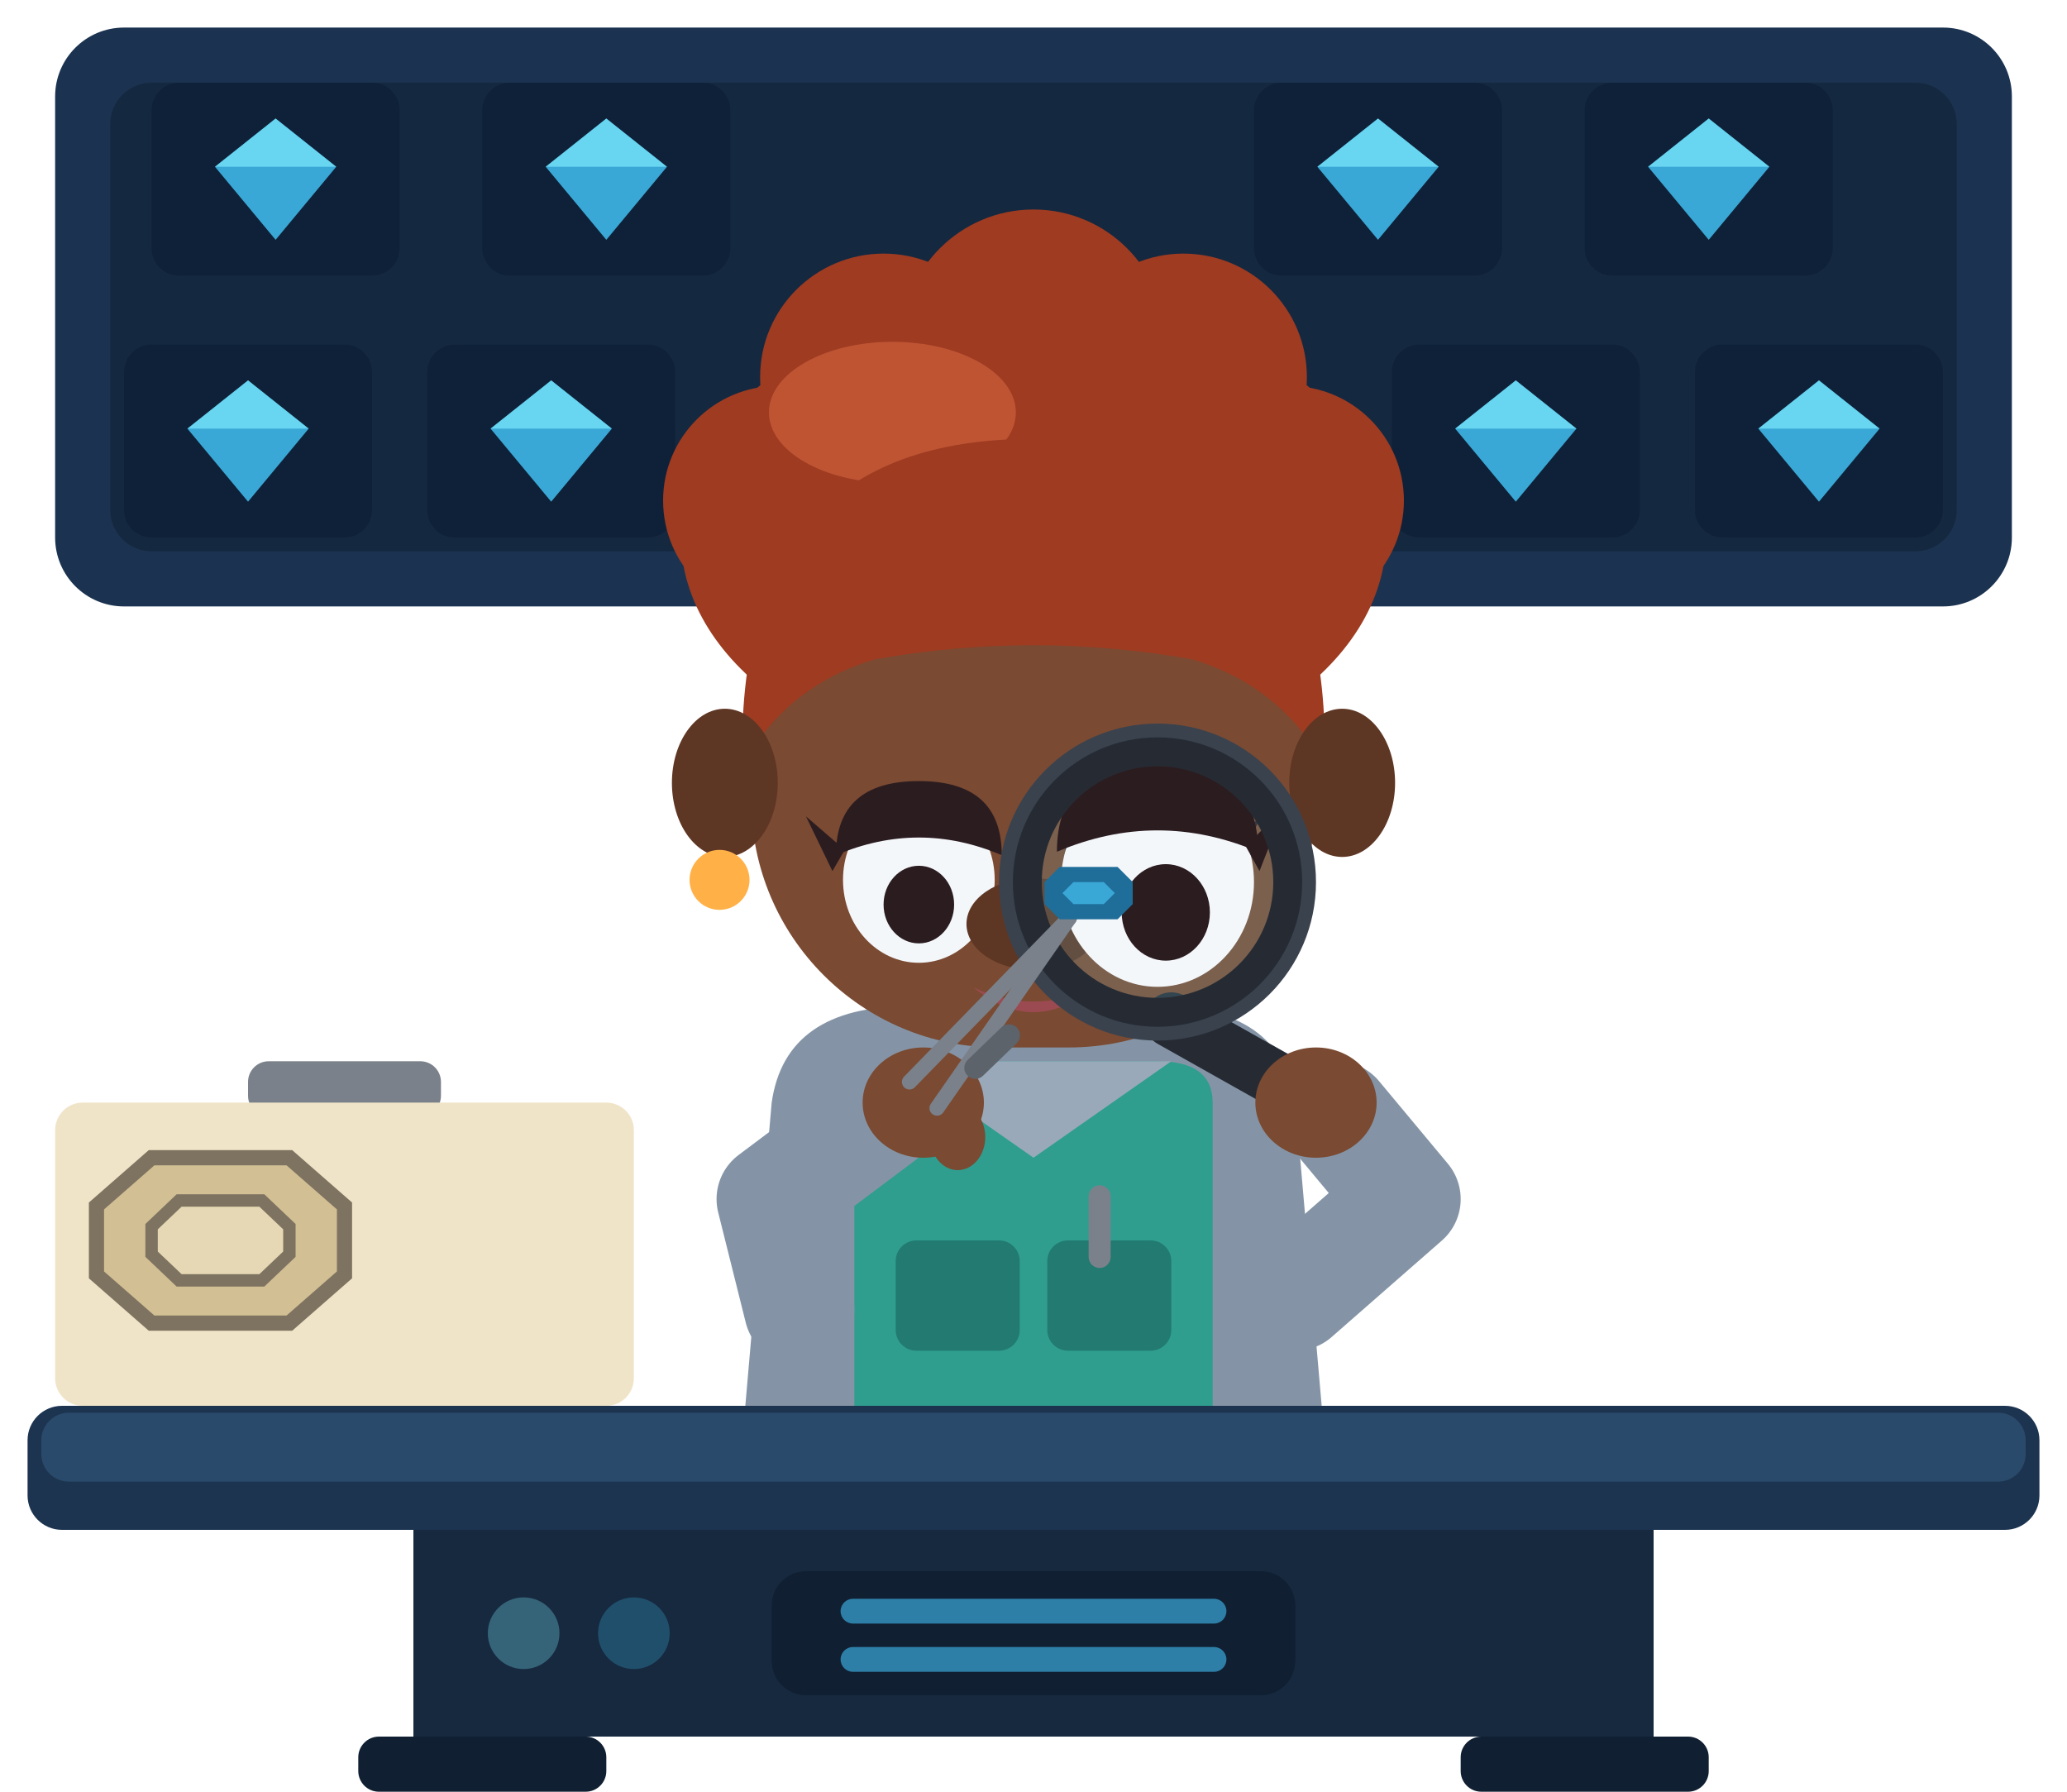
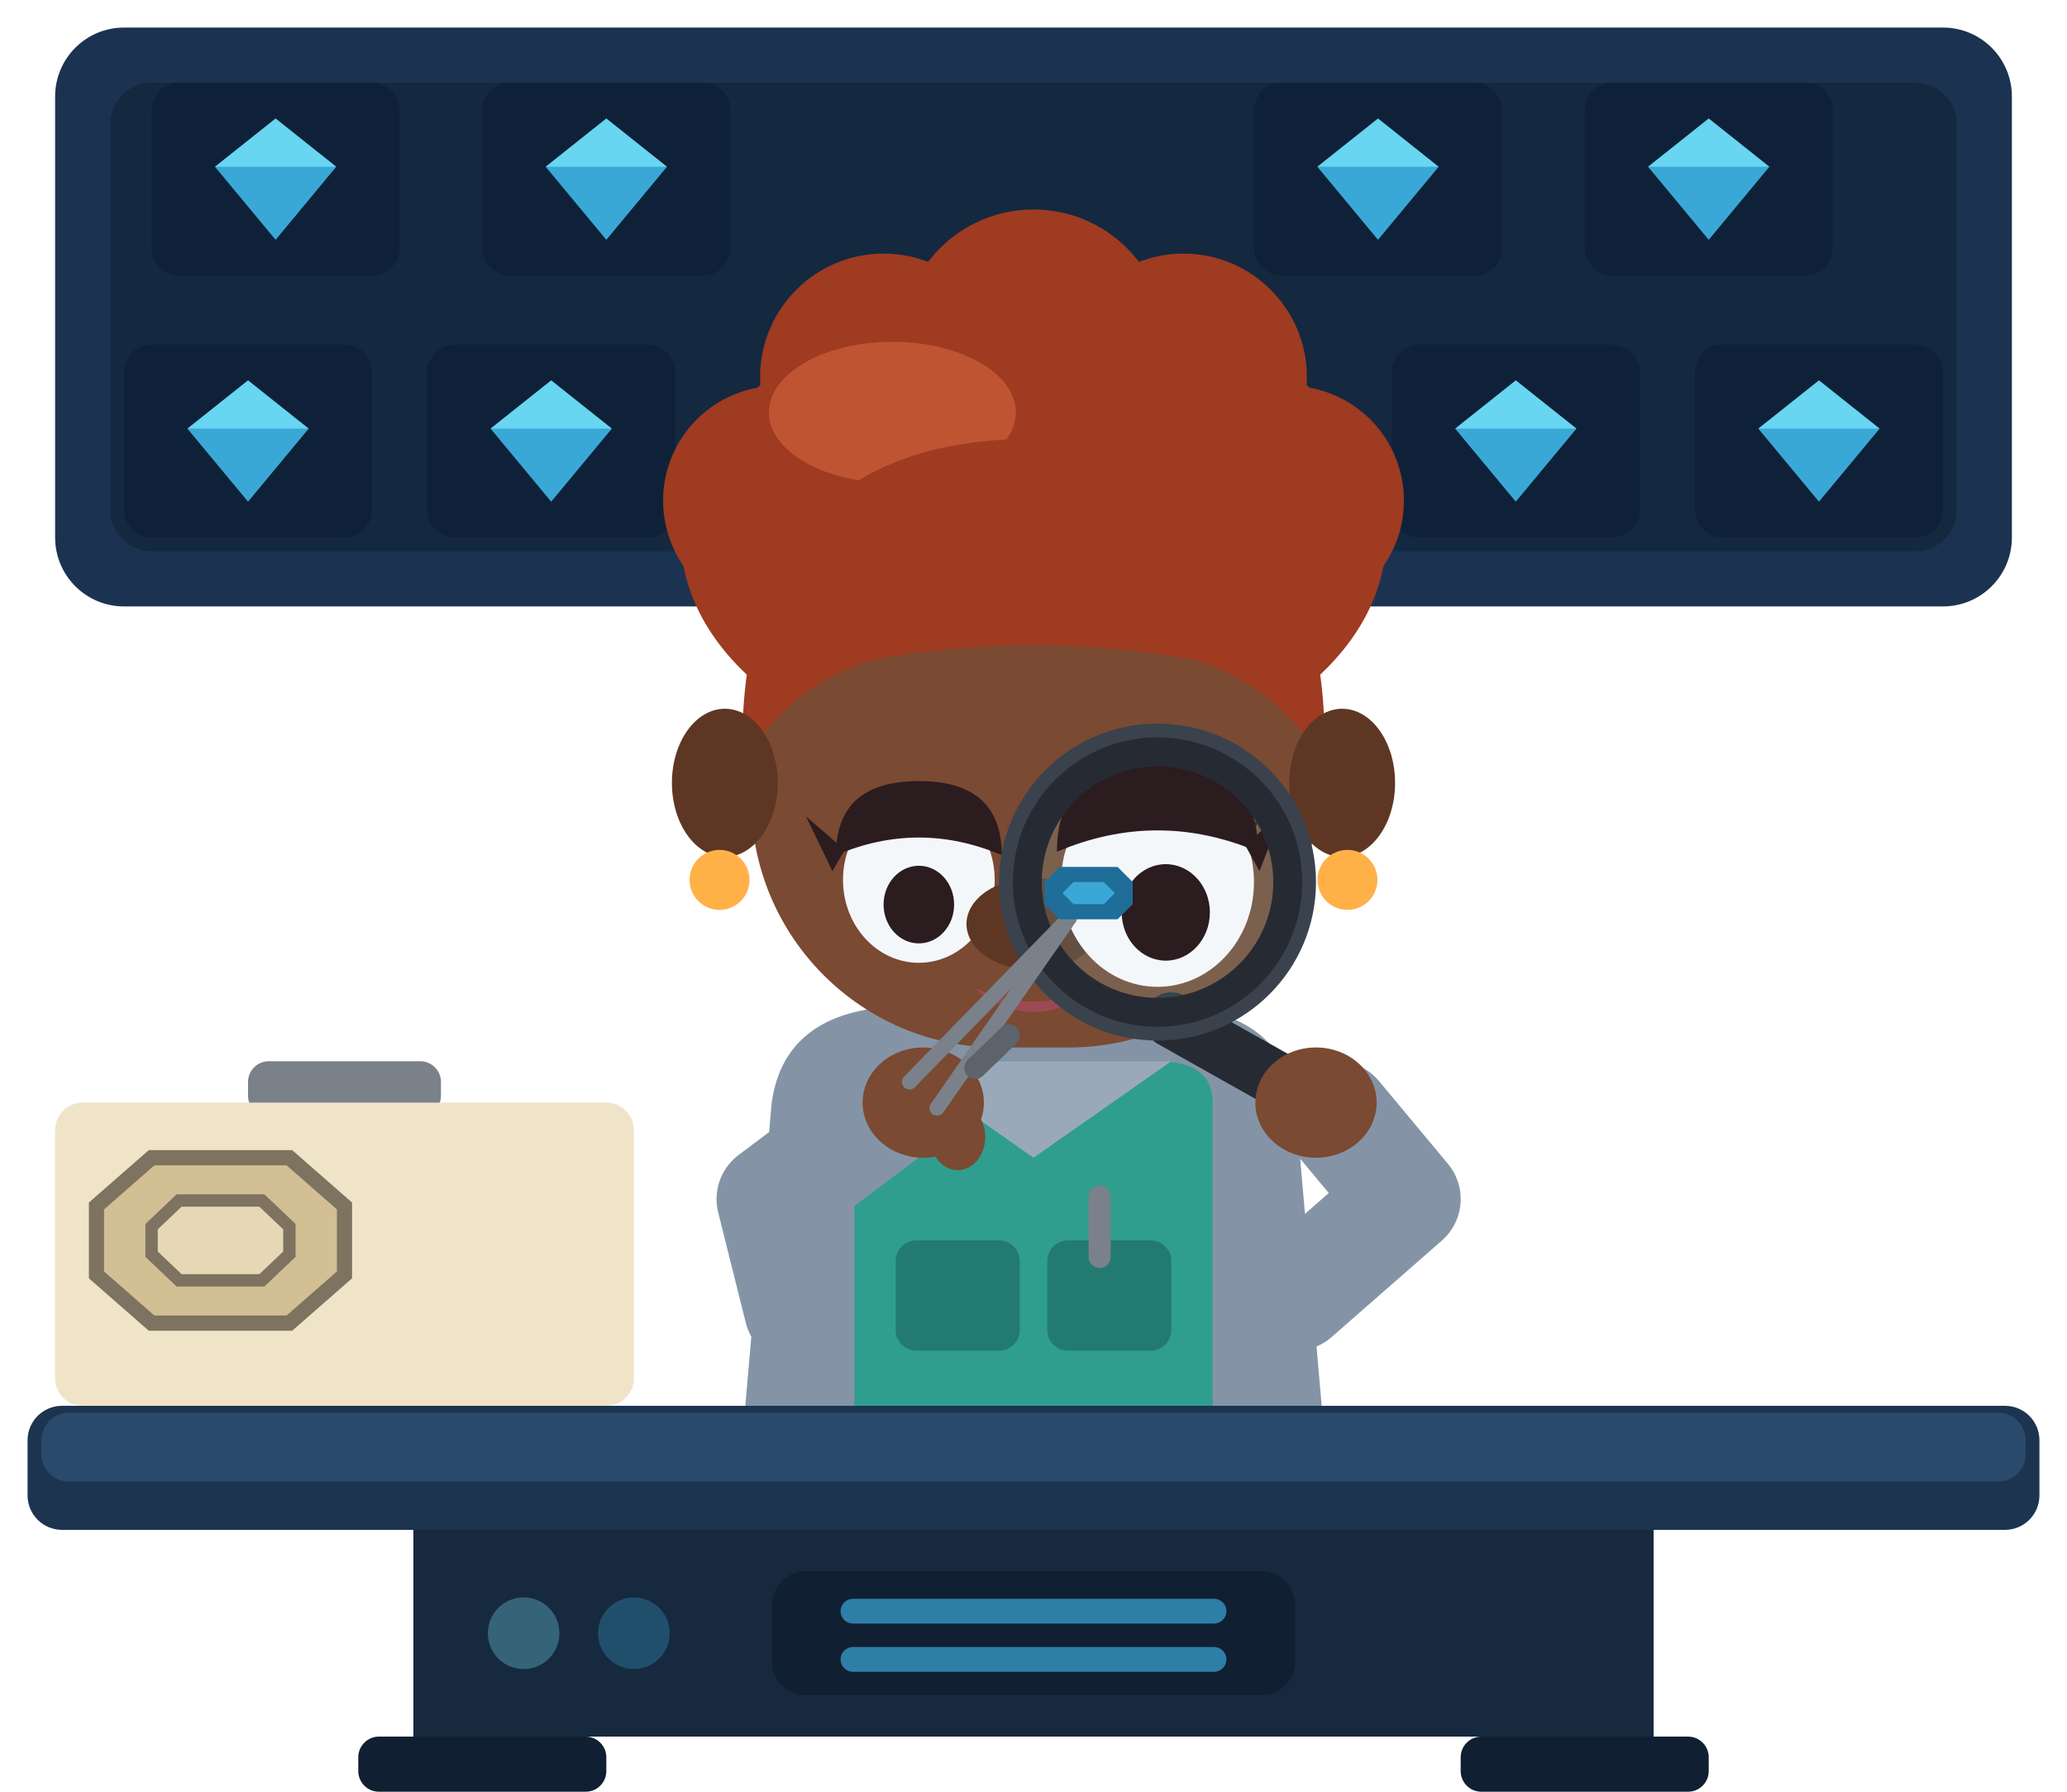
<svg xmlns="http://www.w3.org/2000/svg" viewBox="0 0 150 130">
  <style>
    /* Pivots. The loupe turns at the wrist end of its handle, the pen at
       the grip, an eye at its centre. */
    .qua-tweez { transform-box: fill-box; transform-origin: 4% 92%; }
    .qua-eye   { transform-box: fill-box; transform-origin: 50% 50%; }

    /* Resting look — what the machine shows before a run starts. */
    .qua-ref,
    .qua-match,
    .qua-row,
    .qua-plot,
    .qua-glint,
    .qua-tick,
    .qua-glow  { opacity: 0; }
    .qua-lamp  { opacity: 0.3; }
    .qua-glass { opacity: 0.14; }

    /* At the bench: she breathes, the lamps tick over, the glass catches
       the light for as long as she is on the job. */
    [data-machine-phase="active"] .qua-glow   { animation: qua-breathe 2.6s ease-in-out infinite; }
    [data-machine-phase="active"] .qua-grader { animation: qua-bob 1.8s ease-in-out infinite; }
    [data-machine-phase="active"] .qua-lamp   { animation: qua-lamp-blink 1.3s ease-in-out infinite; }
    [data-machine-phase="active"] .qua-eye    { animation: qua-wink 4.1s ease-in-out infinite; }
    [data-machine-phase="active"] .qua-glass  { opacity: 0.26; }

    /* The three passes as one continuous cycle, each landing a line on the
       card: she reads the case for something the house already owns and
       catches the match, turns the stone at the glass for its cut and
       finish, then finds the inclusion and plots it. */
    [data-machine-state="grading"] .qua-pupil { animation: qua-look 7.2s ease-in-out infinite; }
    [data-machine-state="grading"] .qua-tweez { animation: qua-turn 7.2s ease-in-out infinite; }
    [data-machine-state="grading"] .qua-glint { animation: qua-flash 7.2s ease-in-out infinite; }
    /* Scoped to the state, not bare classes: the rule above sets `animation`
       as a shorthand, which resets animation-delay to 0s, and an unscoped
       .qua-r1 would lose to it on specificity and stagger nothing. */
    [data-machine-state="grading"] .qua-ref   { animation: qua-read 7.2s ease-in-out infinite; }
    [data-machine-state="grading"] .qua-match { animation: qua-hit 7.2s ease-in-out infinite; }
    [data-machine-state="grading"] .qua-row   { animation: qua-write 7.2s ease-out infinite; }
    [data-machine-state="grading"] .qua-plot  { animation: qua-mark 7.2s ease-out infinite; }

    /* Where each element falls in the 7.2s cycle. The case is read left to
       right in the first beat; the facets light one at a time in the
       second. Nothing fires twice in the same beat, so the cycle reads as
       someone working rather than a pulse. */
    [data-machine-state="grading"] .qua-r1 { animation-delay: 0s; }
    [data-machine-state="grading"] .qua-r2 { animation-delay: 0.1s; }
    [data-machine-state="grading"] .qua-r3 { animation-delay: 0.2s; }
    [data-machine-state="grading"] .qua-r4 { animation-delay: 0.3s; }
    [data-machine-state="grading"] .qua-r5 { animation-delay: 0.4s; }
    [data-machine-state="grading"] .qua-r6 { animation-delay: 0.5s; }
    [data-machine-state="grading"] .qua-r7 { animation-delay: 0.6s; }
    [data-machine-state="grading"] .qua-r8 { animation-delay: 0.7s; }
    /* One line of the write-up per pass, in the beat that earned it. */
    [data-machine-state="grading"] .qua-w1 { animation-delay: 1.3s; }
    [data-machine-state="grading"] .qua-w2 { animation-delay: 3.3s; }
    [data-machine-state="grading"] .qua-w3 { animation-delay: 5.5s; }

    /* Nothing to hold against the house, nothing under the surface: the
       card is stamped and the stone reads through. */
    [data-machine-state="clean"] .qua-tick  { opacity: 1; }
    [data-machine-state="clean"] .qua-glass { opacity: 0.34; }
    [data-machine-state="clean"] .qua-lamp  { opacity: 0.85; animation: none; }
    [data-machine-state="clean"] .qua-row   { opacity: 0.35; animation: none; }

    /* Findings: the match stands, the inclusion stands, and every one of
       them goes on the card in red. */
    [data-machine-state="findings"] .qua-plot  { opacity: 1; animation: none; }
    [data-machine-state="findings"] .qua-row   { opacity: 1; fill: #e15c4a; animation: none; }
    [data-machine-state="findings"] .qua-match { opacity: 1; animation: none; }
    [data-machine-state="findings"] .qua-lamp  { fill: #ffb148; opacity: 0.9; animation: none; }

    /* The report opens with neither a grade nor a finding count — no grade
       to show. The lamps go amber and the stone is left unmarked. */
    [data-machine-state="verdict-unclear"] .qua-lamp { fill: #ffb148; opacity: 0.9; animation: none; }

    /* Grading over. */
    [data-machine-phase="done"] .qua-lamp  { opacity: 0.7; }
    [data-machine-phase="done"] .qua-glass { opacity: 0.24; }

    /* The stone came off the bench while the ticket queued — nothing on
       the paper to grade. */
    [data-machine-state="filtered"] .qua-stone  { opacity: 0.12; }
    [data-machine-state="filtered"] .qua-grader { transform: translateY(2px); }

    /* The pass could not be run at all — the glass goes dead. */
    [data-machine-state="failed"] .qua-grader { transform: translateY(3px); }
    [data-machine-state="failed"] .qua-lamp   { fill: #e15c4a; opacity: 0.85; animation: none; }
    [data-machine-state="failed"] .qua-apron  { fill: #6d7f88; }
    [data-machine-state="failed"] .qua-loupe  { animation: none; }

    [data-machine-state="filtered"] .qua-glass,
    [data-machine-state="failed"]   .qua-glass { opacity: 0.06; }
    [data-machine-state="failed"]   .qua-tweez { animation: none; }

    @keyframes qua-bob {
      0%, 100% { transform: translateY(0); }
      50%      { transform: translateY(-1.5px); }
    }
    @keyframes qua-breathe {
      0%, 100% { opacity: 0.1; }
      50%      { opacity: 0.22; }
    }
    @keyframes qua-lamp-blink {
      0%, 100% { opacity: 0.3; }
      50%      { opacity: 1; }
    }
    @keyframes qua-wink {
      0%, 92%, 100% { transform: scaleY(1); }
      96%           { transform: scaleY(0.12); }
    }
    /* Her eye does the looking — up to the case, then back to the glass.
       The head cannot move: the loupe is held against it. */
    @keyframes qua-look {
      0%,  6%  { transform: translate(-1.6px, -1.2px); }
      14%, 24% { transform: translate(1.6px, -1.2px); }
      32%,100% { transform: translate(0, 0); }
    }
    /* One slot of the case read. */
    @keyframes qua-read {
      0%      { opacity: 0; }
      2%      { opacity: 0.5; }
      8%,100% { opacity: 0; }
    }
    /* The match — the stone the house already owns. */
    @keyframes qua-hit {
      0%,  13% { opacity: 0; }
      16%, 26% { opacity: 1; }
      30%,100% { opacity: 0; }
    }
    /* She turns the stone at the glass to work its cut and finish. */
    @keyframes qua-turn {
      0%,  28% { transform: rotate(0deg); }
      38%      { transform: rotate(-3.2deg); }
      48%      { transform: rotate(2.6deg); }
      56%,100% { transform: rotate(0deg); }
    }
    /* And it throws light back as it turns. */
    @keyframes qua-flash {
      0%,  32% { opacity: 0; }
      40%      { opacity: 0.9; }
      46%      { opacity: 0.2; }
      52%      { opacity: 0.8; }
      58%,100% { opacity: 0; }
    }
    /* A line of the write-up, landed by the pass that earned it. */
    @keyframes qua-write {
      0%      { opacity: 0; }
      2%, 88% { opacity: 1; }
      96%,100%{ opacity: 0; }
    }
    /* The inclusion plotted on the card: nothing is wrong with the stone
       until she finds it, and then it is on the record. */
    @keyframes qua-mark {
      0%,  62% { opacity: 0; }
      66%, 88% { opacity: 1; }
      96%,100% { opacity: 0; }
    }
  </style>
  <rect x="4" y="2" width="142" height="42" rx="5" fill="#1b3350" />
  <rect x="8" y="6" width="134" height="34" rx="3" fill="#142840" />
  <g>
    <g transform="translate(20 13)">
      <rect x="-9" y="-7" width="18" height="14" rx="2" fill="#0f2138" />
      <path d="M0 -4.4 L4.4 -0.9 L0 4.4 L-4.4 -0.9 Z" fill="#3aa8d6" />
      <path d="M0 -4.4 L4.4 -0.9 L-4.4 -0.9 Z" fill="#81ecff" opacity="0.65" />
      <rect class="qua-ref qua-r1" x="-9" y="-7" width="18" height="14" rx="2" fill="#81ecff" />
    </g>
    <g transform="translate(44 13)">
      <rect x="-9" y="-7" width="18" height="14" rx="2" fill="#0f2138" />
      <path d="M0 -4.4 L4.4 -0.9 L0 4.4 L-4.4 -0.9 Z" fill="#3aa8d6" />
      <path d="M0 -4.4 L4.4 -0.9 L-4.4 -0.9 Z" fill="#81ecff" opacity="0.65" />
      <rect class="qua-ref qua-r2" x="-9" y="-7" width="18" height="14" rx="2" fill="#81ecff" />
    </g>
    <g transform="translate(100 13)">
      <rect x="-9" y="-7" width="18" height="14" rx="2" fill="#0f2138" />
      <path d="M0 -4.4 L4.4 -0.9 L0 4.4 L-4.4 -0.9 Z" fill="#3aa8d6" />
      <path d="M0 -4.4 L4.4 -0.9 L-4.4 -0.9 Z" fill="#81ecff" opacity="0.65" />
      <rect class="qua-ref qua-r3" x="-9" y="-7" width="18" height="14" rx="2" fill="#81ecff" />
      <rect class="qua-match" x="-9" y="-7" width="18" height="14" rx="2" fill="none" stroke="#ffb148" stroke-width="1.6" />
    </g>
    <g transform="translate(124 13)">
      <rect x="-9" y="-7" width="18" height="14" rx="2" fill="#0f2138" />
      <path d="M0 -4.4 L4.4 -0.9 L0 4.4 L-4.4 -0.9 Z" fill="#3aa8d6" />
      <path d="M0 -4.4 L4.4 -0.9 L-4.4 -0.9 Z" fill="#81ecff" opacity="0.65" />
      <rect class="qua-ref qua-r4" x="-9" y="-7" width="18" height="14" rx="2" fill="#81ecff" />
    </g>
    <g transform="translate(18 32)">
      <rect x="-9" y="-7" width="18" height="14" rx="2" fill="#0f2138" />
      <path d="M0 -4.4 L4.4 -0.9 L0 4.4 L-4.4 -0.9 Z" fill="#3aa8d6" />
      <path d="M0 -4.4 L4.4 -0.9 L-4.4 -0.9 Z" fill="#81ecff" opacity="0.65" />
      <rect class="qua-ref qua-r5" x="-9" y="-7" width="18" height="14" rx="2" fill="#81ecff" />
    </g>
    <g transform="translate(40 32)">
      <rect x="-9" y="-7" width="18" height="14" rx="2" fill="#0f2138" />
      <path d="M0 -4.4 L4.4 -0.9 L0 4.4 L-4.4 -0.9 Z" fill="#3aa8d6" />
      <path d="M0 -4.4 L4.4 -0.9 L-4.4 -0.9 Z" fill="#81ecff" opacity="0.65" />
      <rect class="qua-ref qua-r6" x="-9" y="-7" width="18" height="14" rx="2" fill="#81ecff" />
    </g>
    <g transform="translate(110 32)">
      <rect x="-9" y="-7" width="18" height="14" rx="2" fill="#0f2138" />
      <path d="M0 -4.4 L4.4 -0.9 L0 4.4 L-4.4 -0.9 Z" fill="#3aa8d6" />
      <path d="M0 -4.4 L4.4 -0.9 L-4.4 -0.9 Z" fill="#81ecff" opacity="0.65" />
      <rect class="qua-ref qua-r7" x="-9" y="-7" width="18" height="14" rx="2" fill="#81ecff" />
    </g>
    <g transform="translate(132 32)">
      <rect x="-9" y="-7" width="18" height="14" rx="2" fill="#0f2138" />
      <path d="M0 -4.4 L4.4 -0.9 L0 4.4 L-4.4 -0.9 Z" fill="#3aa8d6" />
      <path d="M0 -4.4 L4.4 -0.9 L-4.4 -0.9 Z" fill="#81ecff" opacity="0.65" />
      <rect class="qua-ref qua-r8" x="-9" y="-7" width="18" height="14" rx="2" fill="#81ecff" />
    </g>
  </g>
  <g class="qua-grader">
    <path d="M54 103 L56 80 Q57 73 66 73 L84 73 Q93 73 94 80 L96 103 Z" fill="#8494a6" />
    <path class="qua-apron" d="M62 103 L62 80 Q62 77 66 77 L84 77 Q88 77 88 80 L88 103 Z" fill="#2f9e8f" />
    <path d="M65 77 L75 84 L85 77 Z" fill="#9aa9ba" />
    <g fill="#227a70">
      <rect x="65" y="90" width="9" height="8" rx="1.5" />
      <rect x="76" y="90" width="9" height="8" rx="1.5" />
    </g>
    <rect x="79" y="86" width="1.6" height="6" rx="0.8" fill="#7a818a" />
    <g transform="translate(75 54.24) scale(1.28) translate(-75 -61)">
      <ellipse cx="75" cy="49" rx="20" ry="13.5" fill="#9e3b21" />
      <circle cx="60.5" cy="47" r="6.5" fill="#9e3b21" />
      <circle cx="66.5" cy="40" r="7" fill="#9e3b21" />
      <circle cx="75" cy="38" r="7.5" fill="#9e3b21" />
      <circle cx="83.5" cy="40" r="7" fill="#9e3b21" />
      <circle cx="89.5" cy="47" r="6.5" fill="#9e3b21" />
      <ellipse cx="67" cy="42" rx="7" ry="4" fill="#bf5433" />
      <rect x="59" y="44" width="32" height="34" rx="14" fill="#7a4a32" />
      <path d="M58.5 62 Q58 43.5 75 43.5 Q92 43.5 91.5 62 Q89 57.5 84 56 Q75 54.4 66 56 Q61 57.5 58.5 62 Z" fill="#9e3b21" />
      <ellipse cx="57.5" cy="63" rx="3" ry="4.2" fill="#5e3624" />
      <ellipse cx="92.5" cy="63" rx="3" ry="4.2" fill="#5e3624" />
      <circle cx="57.2" cy="68.5" r="1.7" fill="#ffb148" />
+       <circle cx="92.8" cy="68.5" r="1.7" fill="#ffb148" />
      <g transform="translate(68.5 68.5)">
        <g class="qua-eye">
          <ellipse rx="4.3" ry="4.7" fill="#f4f7fa" />
          <ellipse cy="1.4" rx="2" ry="2.2" fill="#2b1c20" />
          <path d="M-4.7 -1.4 Q-4.7 -5.6 0 -5.6 Q4.7 -5.6 4.7 -1.4 Q0 -3.4 -4.7 -1.4 Z" fill="#2b1c20" />
          <path d="M-6.4 -3.6 L-4.2 -1.7 L-4.9 -0.5 Z" fill="#2b1c20" />
        </g>
      </g>
      <g transform="translate(81.5 68.5)">
        <g class="qua-eye">
          <ellipse rx="4.3" ry="4.7" fill="#f4f7fa" />
          <ellipse cy="1.4" rx="2" ry="2.2" fill="#2b1c20" />
          <path d="M-4.7 -1.4 Q-4.7 -5.6 0 -5.6 Q4.7 -5.6 4.7 -1.4 Q0 -3.4 -4.7 -1.4 Z" fill="#2b1c20" />
          <path d="M6.4 -3.6 L4.2 -1.7 L4.9 -0.5 Z" fill="#2b1c20" />
        </g>
      </g>
      <ellipse cx="75" cy="71" rx="3.8" ry="2.6" fill="#5e3624" />
      <path d="M71.6 74.6 Q75 77.4 78.4 74.6 Q75 76.2 71.6 74.6 Z" fill="#9c4a52" />
    </g>
    <path d="M94 94 L102 87 L97 81" stroke="#8494a6" stroke-width="8" stroke-linecap="round" stroke-linejoin="round" fill="none" />
    <g class="qua-loupe">
      <path d="M85 74 L93 78.5" stroke="#262b33" stroke-width="4" stroke-linecap="round" fill="none" />
      <ellipse cx="95.5" cy="80" rx="4.4" ry="4" fill="#7a4a32" />
      <circle class="qua-glass" cx="84" cy="64" r="9.6" fill="#81ecff" />
      <g class="qua-eye">
        <ellipse cx="84" cy="64" rx="7" ry="7.6" fill="#f4f7fa" />
        <ellipse class="qua-pupil" cx="84.6" cy="66.2" rx="3.2" ry="3.5" fill="#2b1c20" />
        <path d="M76.7 61.8 Q76.7 55.3 84 55.3 Q91.3 55.3 91.3 61.8 Q84 58.7 76.7 61.8 Z" fill="#2b1c20" />
        <path d="M93.2 58.6 L90.4 61.4 L91.4 63.2 Z" fill="#2b1c20" />
      </g>
      <circle cx="84" cy="64" r="9.6" fill="none" stroke="#262b33" stroke-width="2.4" />
      <circle cx="84" cy="64" r="11" fill="none" stroke="#3a424e" stroke-width="1" />
    </g>
    <path d="M58 95 L56 87 L64 81" stroke="#8494a6" stroke-width="8" stroke-linecap="round" stroke-linejoin="round" fill="none" />
    <g class="qua-tweez">
      <ellipse cx="67" cy="80" rx="4.4" ry="4" fill="#7a4a32" />
      <ellipse cx="69.5" cy="82.5" rx="2" ry="2.4" fill="#7a4a32" />
      <g stroke="#7a818a" stroke-width="1.1" stroke-linecap="round" fill="none">
        <path d="M77.6 66.6 L66 78.5" />
        <path d="M77.6 66.6 L68 80.4" />
      </g>
      <rect x="69.5" y="75.5" width="5" height="1.6" rx="0.8" fill="#5c636b" transform="rotate(-44 72 76.3)" />
      <g class="qua-stone">
        <path d="M76.9 62.9 L81.1 62.9 L82.2 64 L82.2 65.6 L81.1 66.7 L76.9 66.7 L75.8 65.6 L75.8 64 Z" fill="#1f6d99" />
        <path d="M77.9 64 L80.1 64 L80.9 64.8 L80.1 65.6 L77.9 65.6 L77.1 64.8 Z" fill="#3aa8d6" />
        <path class="qua-glint" d="M76.9 62.9 L81.1 62.9 L80.1 64 L77.9 64 Z" fill="#dff8ff" />
      </g>
    </g>
  </g>
  <rect x="2" y="102" width="146" height="9" rx="2.5" fill="#1c3450" />
  <rect x="3" y="102.5" width="144" height="5" rx="2" fill="#2a4a6b" />
  <rect x="30" y="111" width="90" height="15" fill="#16293f" />
  <rect x="26" y="126" width="18" height="4" rx="1.5" fill="#101f31" />
  <rect x="106" y="126" width="18" height="4" rx="1.5" fill="#101f31" />
  <rect x="56" y="114" width="38" height="9" rx="2.5" fill="#101f31" />
  <g fill="#2d7fa8">
    <rect x="61" y="116" width="28" height="1.8" rx="0.9" />
    <rect x="61" y="119.5" width="28" height="1.8" rx="0.9" />
  </g>
  <circle class="qua-lamp" cx="38" cy="118.5" r="2.6" fill="#81ecff" />
  <circle class="qua-lamp" cx="46" cy="118.5" r="2.6" fill="#3aa8d6" />
  <rect x="18" y="77" width="14" height="4" rx="1.5" fill="#7a818a" />
  <rect x="4" y="80" width="42" height="22" rx="2" fill="#f0e4c8" />
  <path d="M11 84 L21 84 L25 87.5 L25 92.5 L21 96 L11 96 L7 92.5 L7 87.5 Z" fill="#d2bf94" stroke="#7d7360" stroke-width="1.1" />
  <path d="M13 87.1 L19 87.1 L21 89 L21 91 L19 92.9 L13 92.9 L11 91 L11 89 Z" fill="#e6d8b4" stroke="#7d7360" stroke-width="0.9" />
  <g class="qua-plot" fill="#e15c4a">
    <path d="M12.6 86.9 l1.7 1.3 l-1.7 1.3 l-1.7 -1.3 Z" />
    <path d="M19.4 90.5 l1.6 1.2 l-1.6 1.2 l-1.6 -1.2 Z" />
    <path d="M15.4 91.9 l1.5 1.2 l-1.5 1.2 l-1.5 -1.2 Z" />
  </g>
  <g fill="#d4c39d">
    <rect class="qua-row qua-w1" x="29" y="84.5" width="15" height="1.8" rx="0.9" />
    <rect class="qua-row qua-w2" x="29" y="89.5" width="12" height="1.8" rx="0.9" />
    <rect class="qua-row qua-w3" x="29" y="94.5" width="14" height="1.8" rx="0.9" />
  </g>
  <path class="qua-tick" d="M9.8 89.5 L14 93.7 L21.6 86.1 L23.2 87.7 L14 96.9 L8.2 91.1 Z" fill="#81ecff" />
  <ellipse class="qua-glow" cx="75" cy="129" rx="72" ry="6" fill="#81ecff" />
</svg>
